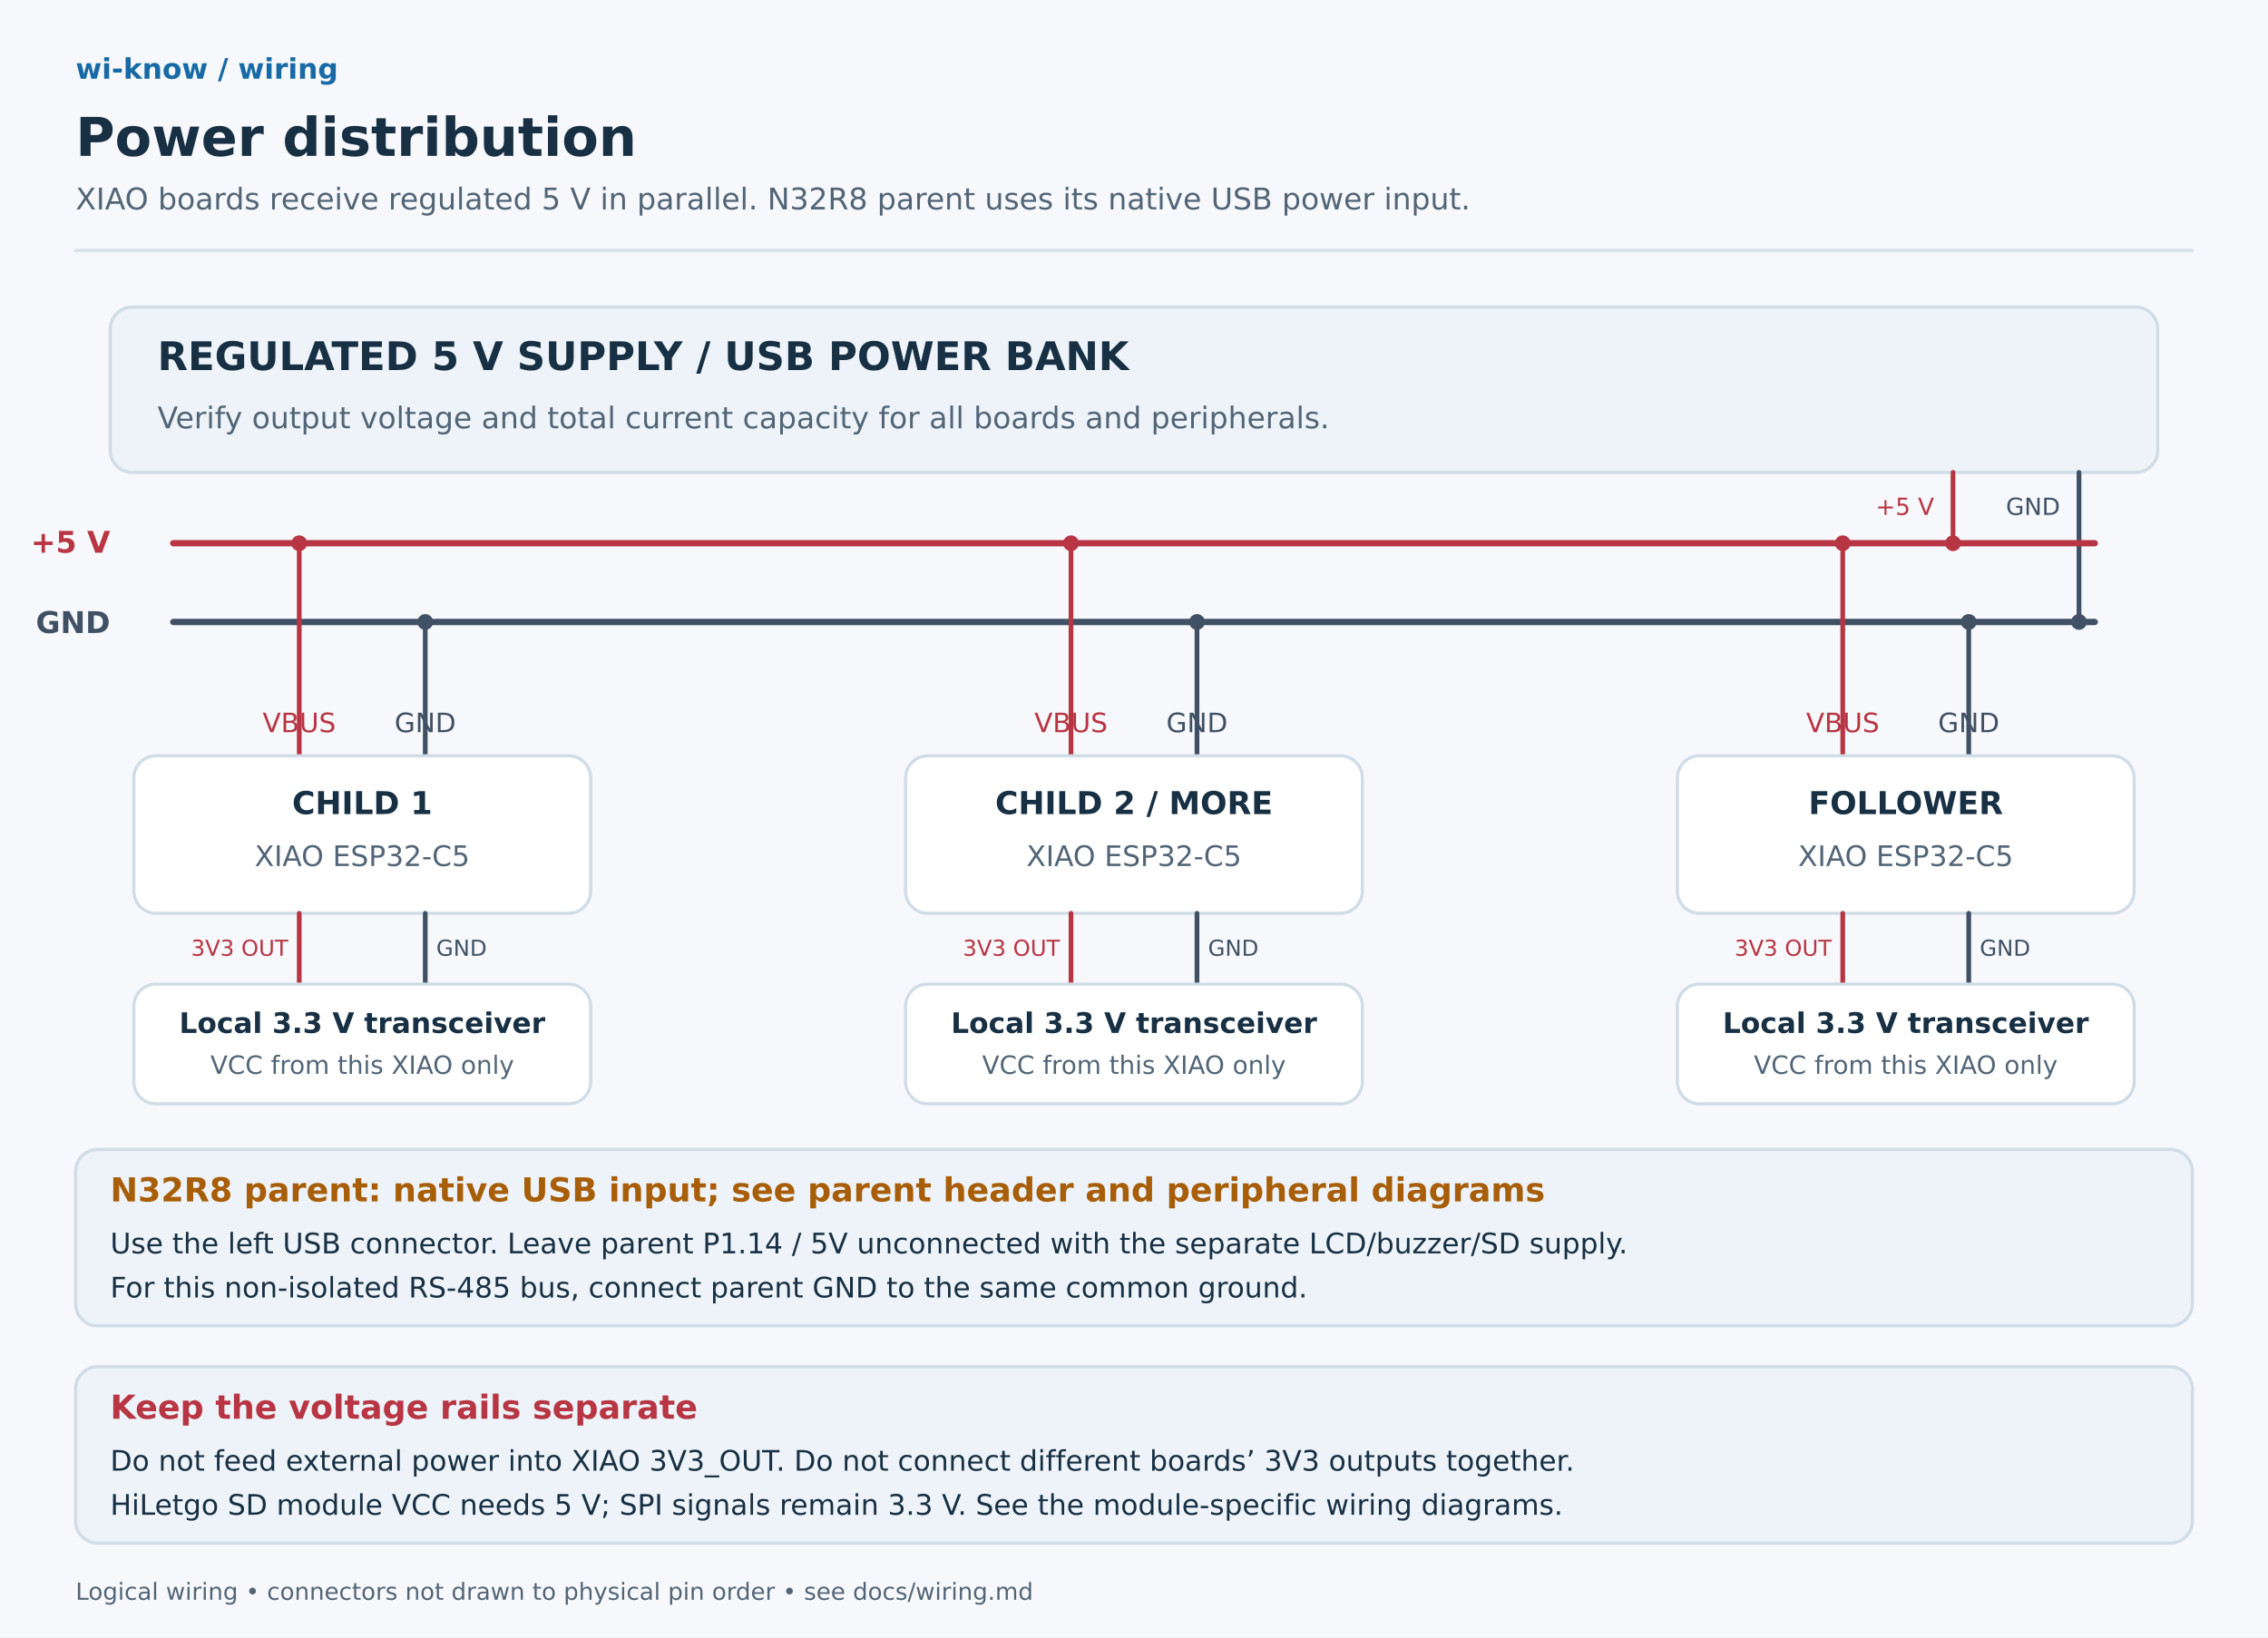
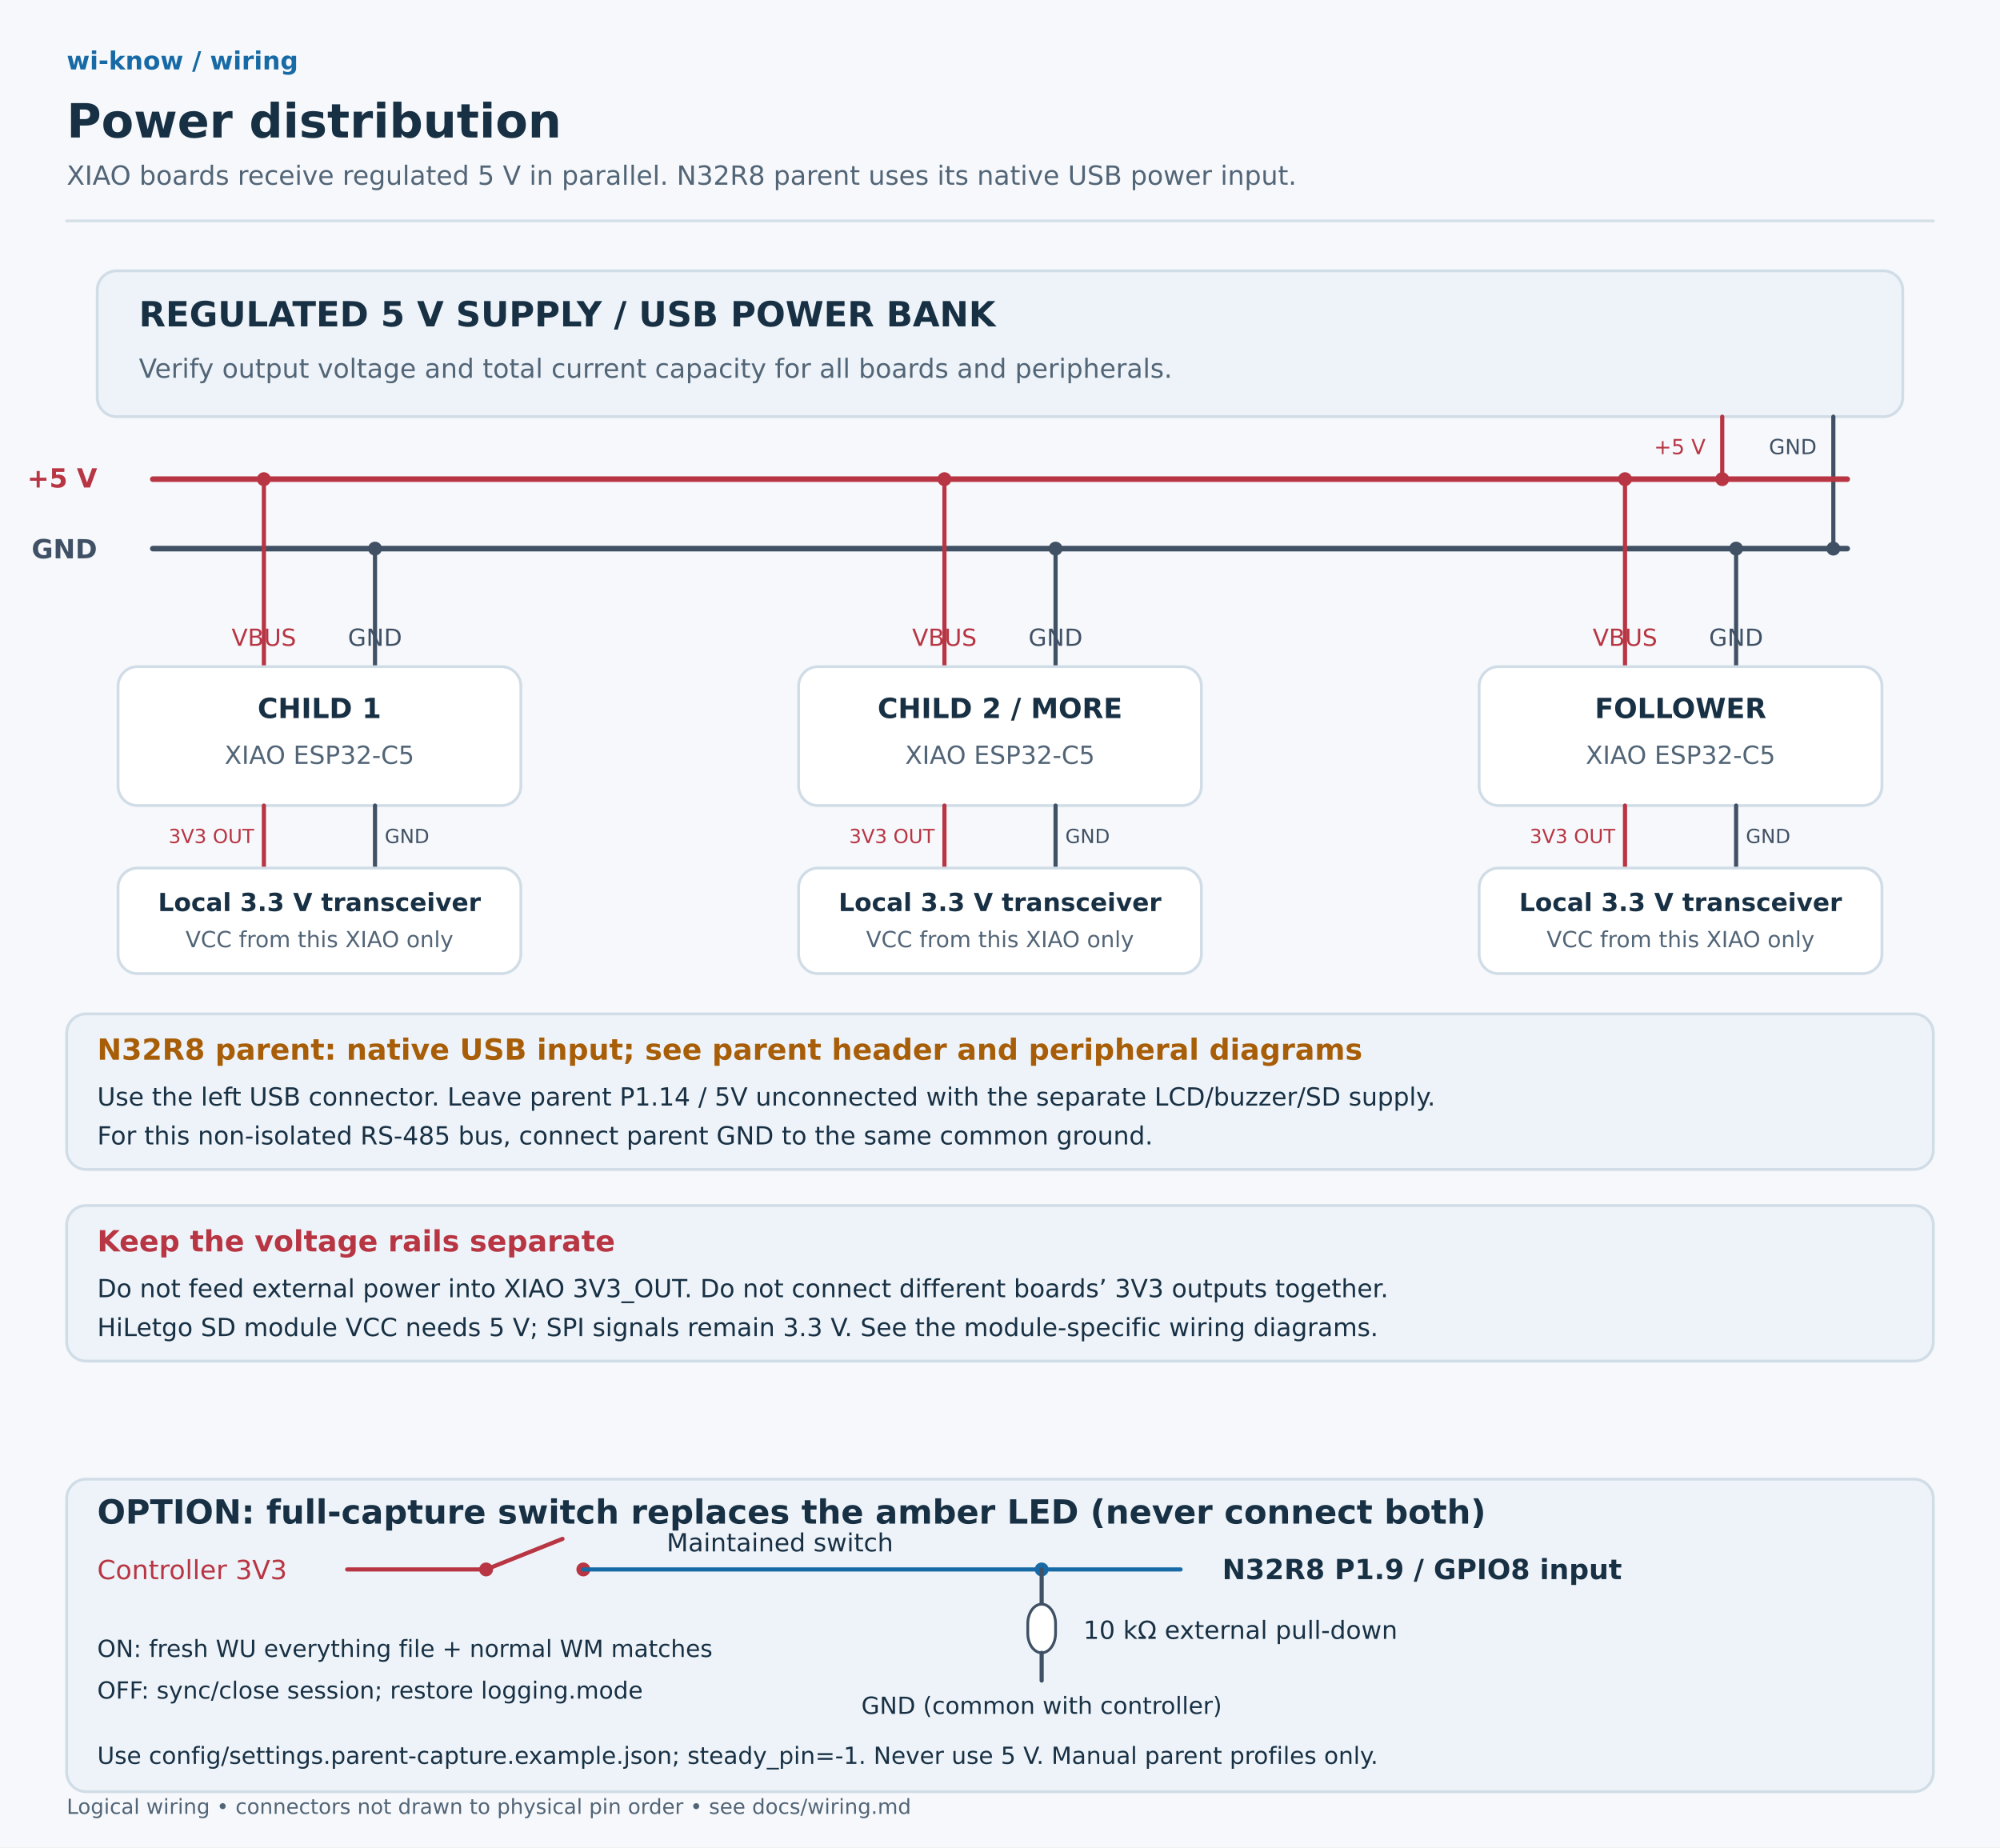
- <svg xmlns="http://www.w3.org/2000/svg" width="1440" height="1040" viewBox="0 0 1440 1040" role="img" aria-labelledby="title description">
+ <svg xmlns="http://www.w3.org/2000/svg" width="1440" height="1330" viewBox="0 0 1440 1330" role="img" aria-labelledby="title description">
  <defs>
    <marker id="arrow-blue" markerWidth="8" markerHeight="8" refX="6" refY="3" orient="auto-start-reverse">
      <path d="M0,0 L0,6 L6,3 z" fill="#176aa5" />
    </marker>
  </defs>
-   <rect width="1440" height="1040" fill="#f6f8fb" />
+   <rect width="1440" height="1330" fill="#f6f8fb" />
  <text x="48" y="50" fill="#176aa5" font-family="DejaVu Sans, Noto Sans, sans-serif" font-size="18" font-weight="700" text-anchor="start">wi-know / wiring</text>
  <text x="48" y="99" fill="#183044" font-family="DejaVu Sans, Noto Sans, sans-serif" font-size="34" font-weight="700" text-anchor="start">Power distribution</text>
  <text x="48" y="133" fill="#526577" font-family="DejaVu Sans, Noto Sans, sans-serif" font-size="19" font-weight="400" text-anchor="start">XIAO boards receive regulated 5 V in parallel. N32R8 parent uses its native USB power input.</text>
  <polyline points="48,159 1392,159" fill="none" stroke="#d5dfe8" stroke-width="2" stroke-linejoin="round" stroke-linecap="round" />
  <rect x="70" y="195" width="1300" height="105" rx="14" fill="#edf3f8" stroke="#d0dce6" stroke-width="2" />
  <text x="100" y="235" fill="#183044" font-family="DejaVu Sans, Noto Sans, sans-serif" font-size="25" font-weight="700" text-anchor="start">REGULATED 5 V SUPPLY / USB POWER BANK</text>
  <text x="100" y="272" fill="#526577" font-family="DejaVu Sans, Noto Sans, sans-serif" font-size="19" font-weight="400" text-anchor="start">Verify output voltage and total current capacity for all boards and peripherals.</text>
  <polyline points="1240,300 1240,345" fill="none" stroke="#b83543" stroke-width="3" stroke-linejoin="round" stroke-linecap="round" />
  <polyline points="1320,300 1320,395" fill="none" stroke="#405165" stroke-width="3" stroke-linejoin="round" stroke-linecap="round" />
  <text x="1228" y="327" fill="#b83543" font-family="DejaVu Sans, Noto Sans, sans-serif" font-size="15" font-weight="400" text-anchor="end">+5 V</text>
  <text x="1308" y="327" fill="#405165" font-family="DejaVu Sans, Noto Sans, sans-serif" font-size="15" font-weight="400" text-anchor="end">GND</text>
  <circle cx="1240" cy="345" r="5" fill="#b83543" />
  <circle cx="1320" cy="395" r="5" fill="#405165" />
  <polyline points="110,345 1330,345" fill="none" stroke="#b83543" stroke-width="4" stroke-linejoin="round" stroke-linecap="round" />
  <polyline points="110,395 1330,395" fill="none" stroke="#405165" stroke-width="4" stroke-linejoin="round" stroke-linecap="round" />
  <text x="70" y="351" fill="#b83543" font-family="DejaVu Sans, Noto Sans, sans-serif" font-size="19" font-weight="700" text-anchor="end">+5 V</text>
  <text x="70" y="402" fill="#405165" font-family="DejaVu Sans, Noto Sans, sans-serif" font-size="19" font-weight="700" text-anchor="end">GND</text>
  <polyline points="190,345 190,480" fill="none" stroke="#b83543" stroke-width="3" stroke-linejoin="round" stroke-linecap="round" />
  <polyline points="270,395 270,480" fill="none" stroke="#405165" stroke-width="3" stroke-linejoin="round" stroke-linecap="round" />
  <circle cx="190" cy="345" r="5" fill="#b83543" />
  <circle cx="270" cy="395" r="5" fill="#405165" />
  <text x="190" y="465" fill="#b83543" font-family="DejaVu Sans, Noto Sans, sans-serif" font-size="17" font-weight="400" text-anchor="middle">VBUS</text>
  <text x="270" y="465" fill="#405165" font-family="DejaVu Sans, Noto Sans, sans-serif" font-size="17" font-weight="400" text-anchor="middle">GND</text>
  <rect x="85" y="480" width="290" height="100" rx="14" fill="white" stroke="#d0dce6" stroke-width="2" />
  <text x="230" y="517" fill="#183044" font-family="DejaVu Sans, Noto Sans, sans-serif" font-size="20" font-weight="700" text-anchor="middle">CHILD 1</text>
  <text x="230" y="550" fill="#526577" font-family="DejaVu Sans, Noto Sans, sans-serif" font-size="18" font-weight="400" text-anchor="middle">XIAO ESP32-C5</text>
  <polyline points="190,580 190,625" fill="none" stroke="#b83543" stroke-width="3" stroke-linejoin="round" stroke-linecap="round" />
  <polyline points="270,580 270,625" fill="none" stroke="#405165" stroke-width="3" stroke-linejoin="round" stroke-linecap="round" />
  <text x="183" y="607" fill="#b83543" font-family="DejaVu Sans, Noto Sans, sans-serif" font-size="14" font-weight="400" text-anchor="end">3V3 OUT</text>
  <text x="277" y="607" fill="#405165" font-family="DejaVu Sans, Noto Sans, sans-serif" font-size="14" font-weight="400" text-anchor="start">GND</text>
  <rect x="85" y="625" width="290" height="76" rx="14" fill="white" stroke="#d0dce6" stroke-width="2" />
  <text x="230" y="656" fill="#183044" font-family="DejaVu Sans, Noto Sans, sans-serif" font-size="18" font-weight="700" text-anchor="middle">Local 3.3 V transceiver</text>
  <text x="230" y="682" fill="#526577" font-family="DejaVu Sans, Noto Sans, sans-serif" font-size="16" font-weight="400" text-anchor="middle">VCC from this XIAO only</text>
  <polyline points="680,345 680,480" fill="none" stroke="#b83543" stroke-width="3" stroke-linejoin="round" stroke-linecap="round" />
  <polyline points="760,395 760,480" fill="none" stroke="#405165" stroke-width="3" stroke-linejoin="round" stroke-linecap="round" />
  <circle cx="680" cy="345" r="5" fill="#b83543" />
  <circle cx="760" cy="395" r="5" fill="#405165" />
  <text x="680" y="465" fill="#b83543" font-family="DejaVu Sans, Noto Sans, sans-serif" font-size="17" font-weight="400" text-anchor="middle">VBUS</text>
  <text x="760" y="465" fill="#405165" font-family="DejaVu Sans, Noto Sans, sans-serif" font-size="17" font-weight="400" text-anchor="middle">GND</text>
  <rect x="575" y="480" width="290" height="100" rx="14" fill="white" stroke="#d0dce6" stroke-width="2" />
  <text x="720" y="517" fill="#183044" font-family="DejaVu Sans, Noto Sans, sans-serif" font-size="20" font-weight="700" text-anchor="middle">CHILD 2 / MORE</text>
  <text x="720" y="550" fill="#526577" font-family="DejaVu Sans, Noto Sans, sans-serif" font-size="18" font-weight="400" text-anchor="middle">XIAO ESP32-C5</text>
  <polyline points="680,580 680,625" fill="none" stroke="#b83543" stroke-width="3" stroke-linejoin="round" stroke-linecap="round" />
  <polyline points="760,580 760,625" fill="none" stroke="#405165" stroke-width="3" stroke-linejoin="round" stroke-linecap="round" />
  <text x="673" y="607" fill="#b83543" font-family="DejaVu Sans, Noto Sans, sans-serif" font-size="14" font-weight="400" text-anchor="end">3V3 OUT</text>
  <text x="767" y="607" fill="#405165" font-family="DejaVu Sans, Noto Sans, sans-serif" font-size="14" font-weight="400" text-anchor="start">GND</text>
  <rect x="575" y="625" width="290" height="76" rx="14" fill="white" stroke="#d0dce6" stroke-width="2" />
  <text x="720" y="656" fill="#183044" font-family="DejaVu Sans, Noto Sans, sans-serif" font-size="18" font-weight="700" text-anchor="middle">Local 3.3 V transceiver</text>
  <text x="720" y="682" fill="#526577" font-family="DejaVu Sans, Noto Sans, sans-serif" font-size="16" font-weight="400" text-anchor="middle">VCC from this XIAO only</text>
  <polyline points="1170,345 1170,480" fill="none" stroke="#b83543" stroke-width="3" stroke-linejoin="round" stroke-linecap="round" />
  <polyline points="1250,395 1250,480" fill="none" stroke="#405165" stroke-width="3" stroke-linejoin="round" stroke-linecap="round" />
  <circle cx="1170" cy="345" r="5" fill="#b83543" />
  <circle cx="1250" cy="395" r="5" fill="#405165" />
  <text x="1170" y="465" fill="#b83543" font-family="DejaVu Sans, Noto Sans, sans-serif" font-size="17" font-weight="400" text-anchor="middle">VBUS</text>
  <text x="1250" y="465" fill="#405165" font-family="DejaVu Sans, Noto Sans, sans-serif" font-size="17" font-weight="400" text-anchor="middle">GND</text>
  <rect x="1065" y="480" width="290" height="100" rx="14" fill="white" stroke="#d0dce6" stroke-width="2" />
  <text x="1210" y="517" fill="#183044" font-family="DejaVu Sans, Noto Sans, sans-serif" font-size="20" font-weight="700" text-anchor="middle">FOLLOWER</text>
  <text x="1210" y="550" fill="#526577" font-family="DejaVu Sans, Noto Sans, sans-serif" font-size="18" font-weight="400" text-anchor="middle">XIAO ESP32-C5</text>
  <polyline points="1170,580 1170,625" fill="none" stroke="#b83543" stroke-width="3" stroke-linejoin="round" stroke-linecap="round" />
  <polyline points="1250,580 1250,625" fill="none" stroke="#405165" stroke-width="3" stroke-linejoin="round" stroke-linecap="round" />
  <text x="1163" y="607" fill="#b83543" font-family="DejaVu Sans, Noto Sans, sans-serif" font-size="14" font-weight="400" text-anchor="end">3V3 OUT</text>
  <text x="1257" y="607" fill="#405165" font-family="DejaVu Sans, Noto Sans, sans-serif" font-size="14" font-weight="400" text-anchor="start">GND</text>
  <rect x="1065" y="625" width="290" height="76" rx="14" fill="white" stroke="#d0dce6" stroke-width="2" />
  <text x="1210" y="656" fill="#183044" font-family="DejaVu Sans, Noto Sans, sans-serif" font-size="18" font-weight="700" text-anchor="middle">Local 3.3 V transceiver</text>
  <text x="1210" y="682" fill="#526577" font-family="DejaVu Sans, Noto Sans, sans-serif" font-size="16" font-weight="400" text-anchor="middle">VCC from this XIAO only</text>
  <rect x="48" y="730" width="1344" height="112" rx="14" fill="#edf3f8" stroke="#d0dce6" stroke-width="2" />
  <text x="70" y="763" fill="#a85e08" font-family="DejaVu Sans, Noto Sans, sans-serif" font-size="21" font-weight="700" text-anchor="start">N32R8 parent: native USB input; see parent header and peripheral diagrams</text>
  <text x="70" y="796" fill="#183044" font-family="DejaVu Sans, Noto Sans, sans-serif" font-size="18" font-weight="400" text-anchor="start">Use the left USB connector. Leave parent P1.14 / 5V unconnected with the separate LCD/buzzer/SD supply.</text>
  <text x="70" y="824" fill="#183044" font-family="DejaVu Sans, Noto Sans, sans-serif" font-size="18" font-weight="400" text-anchor="start">For this non-isolated RS-485 bus, connect parent GND to the same common ground.</text>
  <rect x="48" y="868" width="1344" height="112" rx="14" fill="#edf3f8" stroke="#d0dce6" stroke-width="2" />
  <text x="70" y="901" fill="#b83543" font-family="DejaVu Sans, Noto Sans, sans-serif" font-size="21" font-weight="700" text-anchor="start">Keep the voltage rails separate</text>
  <text x="70" y="934" fill="#183044" font-family="DejaVu Sans, Noto Sans, sans-serif" font-size="18" font-weight="400" text-anchor="start">Do not feed external power into XIAO 3V3_OUT. Do not connect different boards’ 3V3 outputs together.</text>
  <text x="70" y="962" fill="#183044" font-family="DejaVu Sans, Noto Sans, sans-serif" font-size="18" font-weight="400" text-anchor="start">HiLetgo SD module VCC needs 5 V; SPI signals remain 3.3 V. See the module-specific wiring diagrams.</text>
-   <text x="48" y="1016" fill="#526577" font-family="DejaVu Sans, Noto Sans, sans-serif" font-size="15" font-weight="400" text-anchor="start">Logical wiring • connectors not drawn to physical pin order • see docs/wiring.md</text>
+   <rect x="48" y="1065" width="1344" height="225" rx="14" fill="#edf3f8" stroke="#d0dce6" stroke-width="2" />
+   <text x="70" y="1097" fill="#183044" font-family="DejaVu Sans, Noto Sans, sans-serif" font-size="24" font-weight="700" text-anchor="start">OPTION: full-capture switch replaces the amber LED (never connect both)</text>
+   <text x="70" y="1137" fill="#b83543" font-family="DejaVu Sans, Noto Sans, sans-serif" font-size="19" font-weight="400" text-anchor="start">Controller 3V3</text>
+   <polyline points="250,1130 350,1130" fill="none" stroke="#b83543" stroke-width="3" stroke-linejoin="round" stroke-linecap="round" />
+   <circle cx="350" cy="1130" r="5" fill="#b83543" />
+   <polyline points="350,1130 405,1108" fill="none" stroke="#b83543" stroke-width="3" stroke-linejoin="round" stroke-linecap="round" />
+   <circle cx="420" cy="1130" r="5" fill="#b83543" />
+   <polyline points="420,1130 850,1130" fill="none" stroke="#176aa5" stroke-width="3" stroke-linejoin="round" stroke-linecap="round" />
+   <text x="480" y="1117" fill="#183044" font-family="DejaVu Sans, Noto Sans, sans-serif" font-size="18" font-weight="400" text-anchor="start">Maintained switch</text>
+   <text x="880" y="1137" fill="#183044" font-family="DejaVu Sans, Noto Sans, sans-serif" font-size="20" font-weight="700" text-anchor="start">N32R8 P1.9 / GPIO8 input</text>
+   <circle cx="750" cy="1130" r="5" fill="#176aa5" />
+   <polyline points="750,1130 750,1155" fill="none" stroke="#405165" stroke-width="3" stroke-linejoin="round" stroke-linecap="round" />
+   <rect x="740" y="1155" width="20" height="35" rx="14" fill="white" stroke="#405165" stroke-width="2" />
+   <polyline points="750,1190 750,1210" fill="none" stroke="#405165" stroke-width="3" stroke-linejoin="round" stroke-linecap="round" />
+   <text x="780" y="1180" fill="#183044" font-family="DejaVu Sans, Noto Sans, sans-serif" font-size="18" font-weight="400" text-anchor="start">10 kΩ external pull-down</text>
+   <text x="750" y="1234" fill="#183044" font-family="DejaVu Sans, Noto Sans, sans-serif" font-size="17" font-weight="400" text-anchor="middle">GND (common with controller)</text>
+   <text x="70" y="1193" fill="#183044" font-family="DejaVu Sans, Noto Sans, sans-serif" font-size="17" font-weight="400" text-anchor="start">ON: fresh WU everything file + normal WM matches</text>
+   <text x="70" y="1223" fill="#183044" font-family="DejaVu Sans, Noto Sans, sans-serif" font-size="17" font-weight="400" text-anchor="start">OFF: sync/close session; restore logging.mode</text>
+   <text x="70" y="1270" fill="#183044" font-family="DejaVu Sans, Noto Sans, sans-serif" font-size="17" font-weight="400" text-anchor="start">Use config/settings.parent-capture.example.json; steady_pin=-1. Never use 5 V. Manual parent profiles only.</text>
+   <text x="48" y="1306" fill="#526577" font-family="DejaVu Sans, Noto Sans, sans-serif" font-size="15" font-weight="400" text-anchor="start">Logical wiring • connectors not drawn to physical pin order • see docs/wiring.md</text>
</svg>
